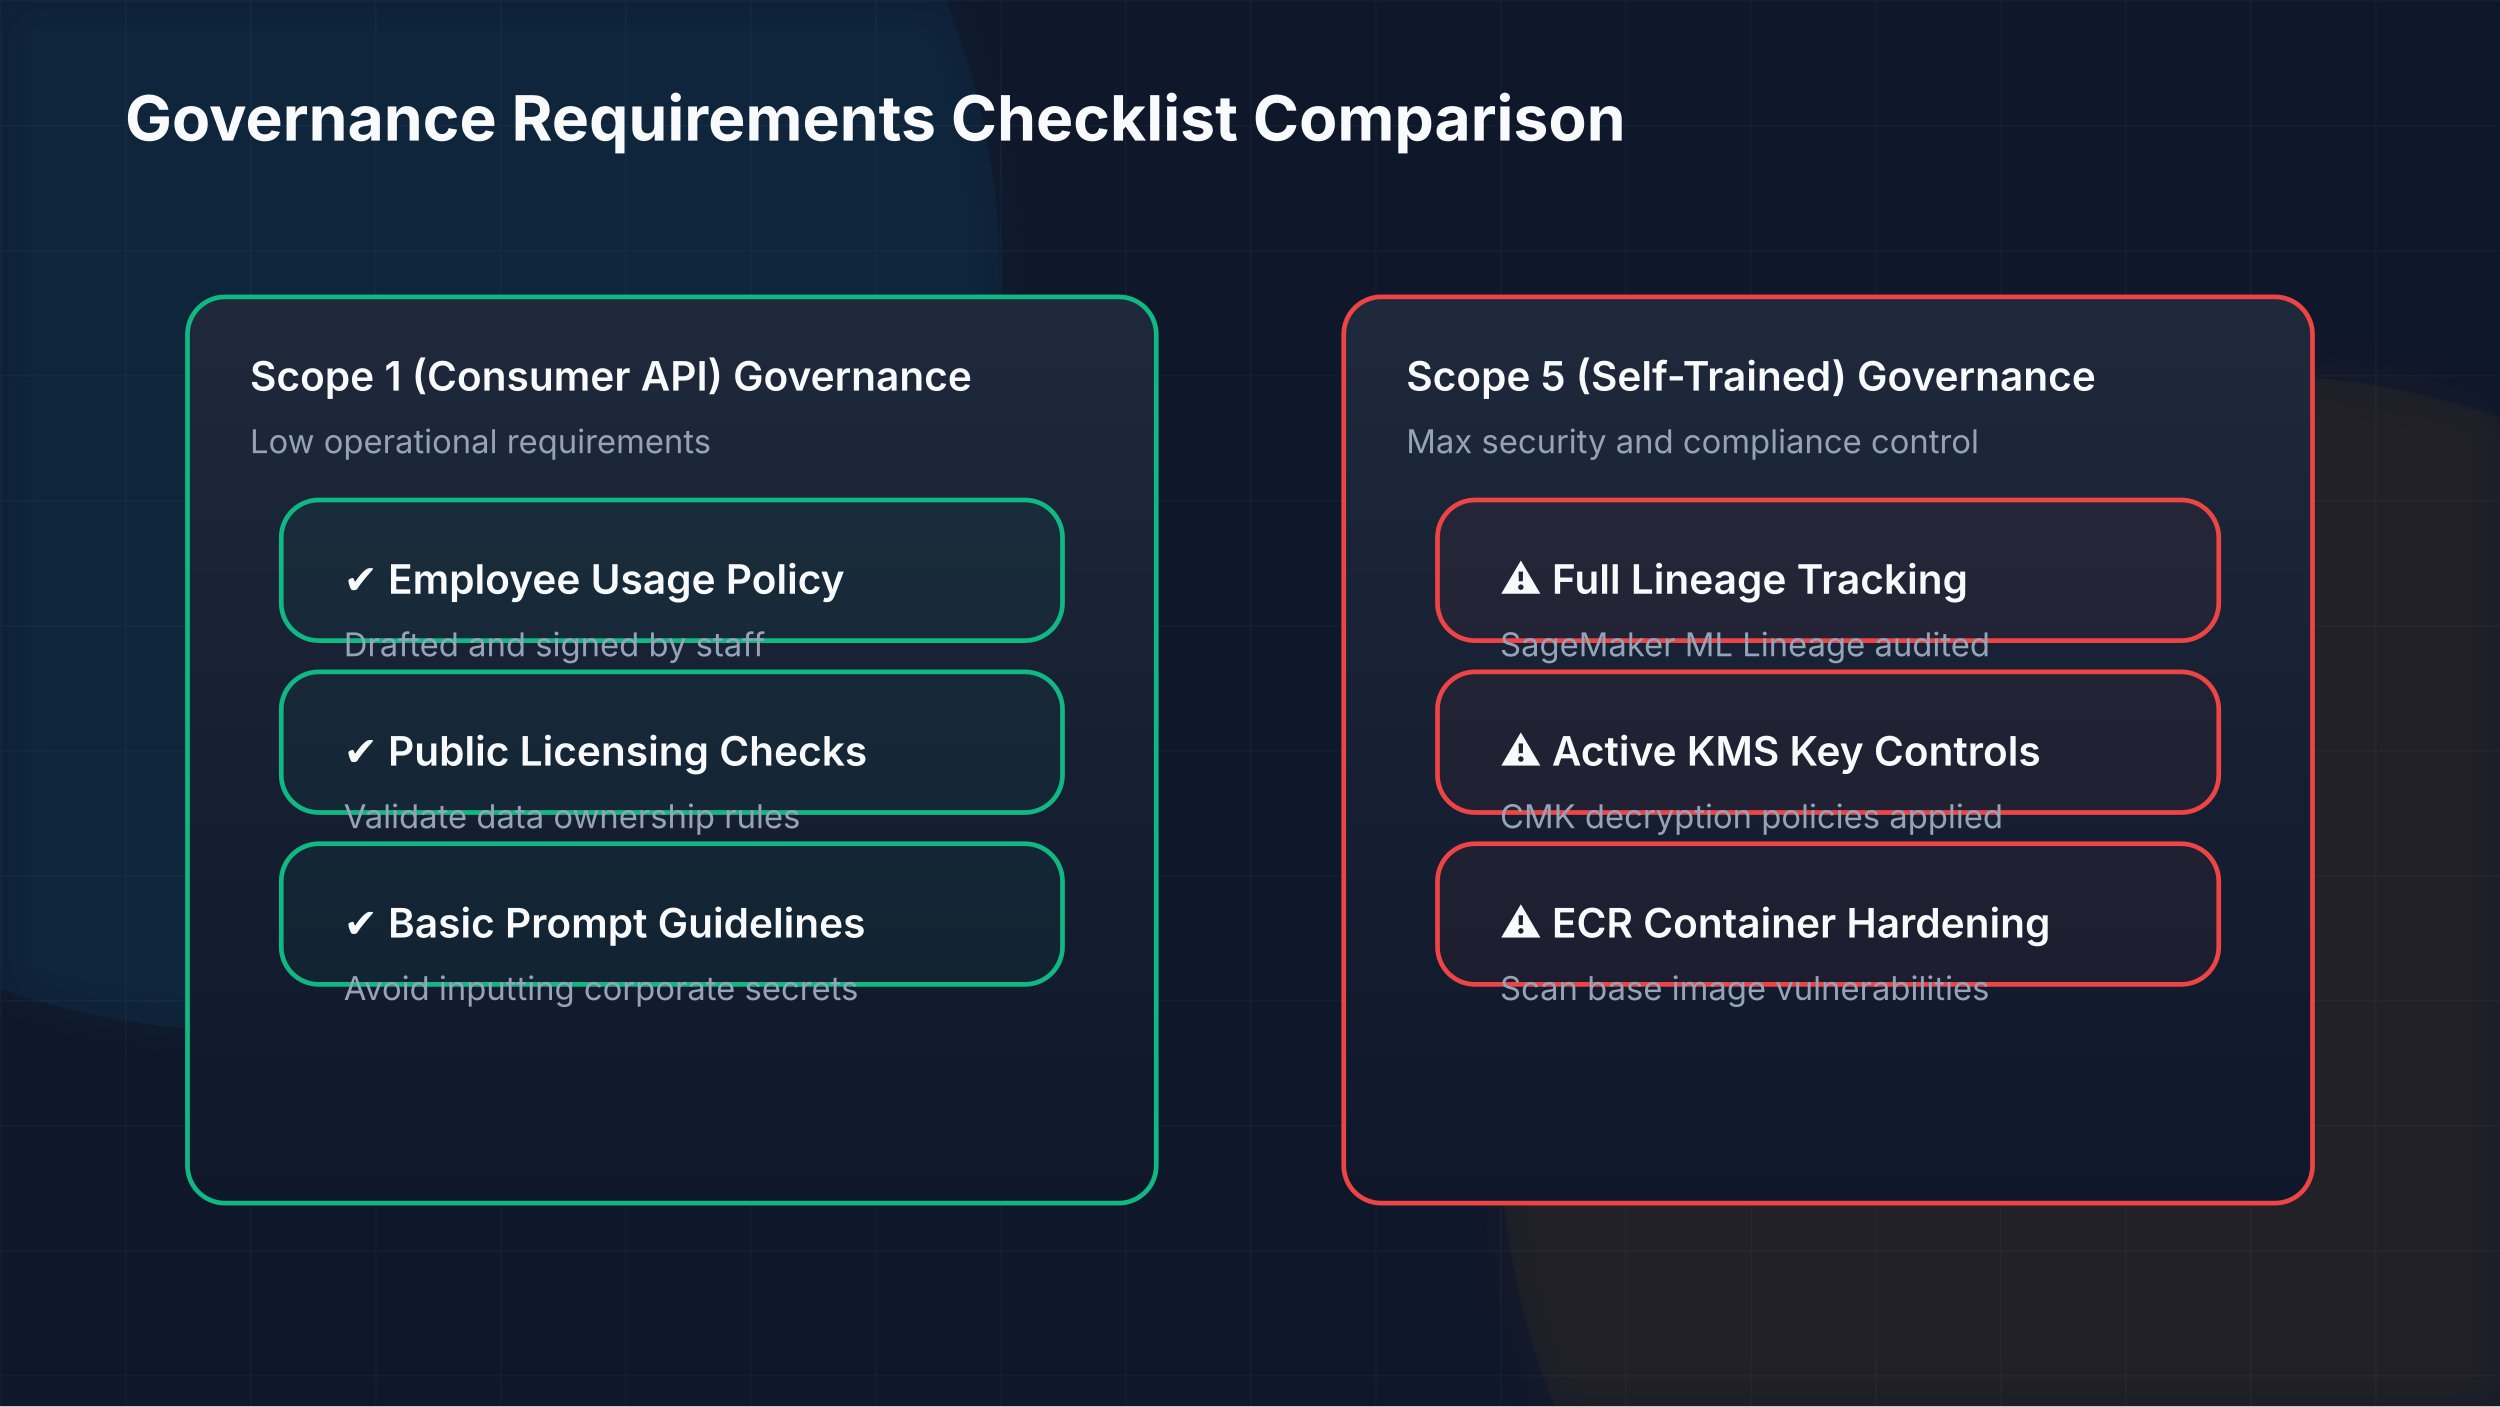
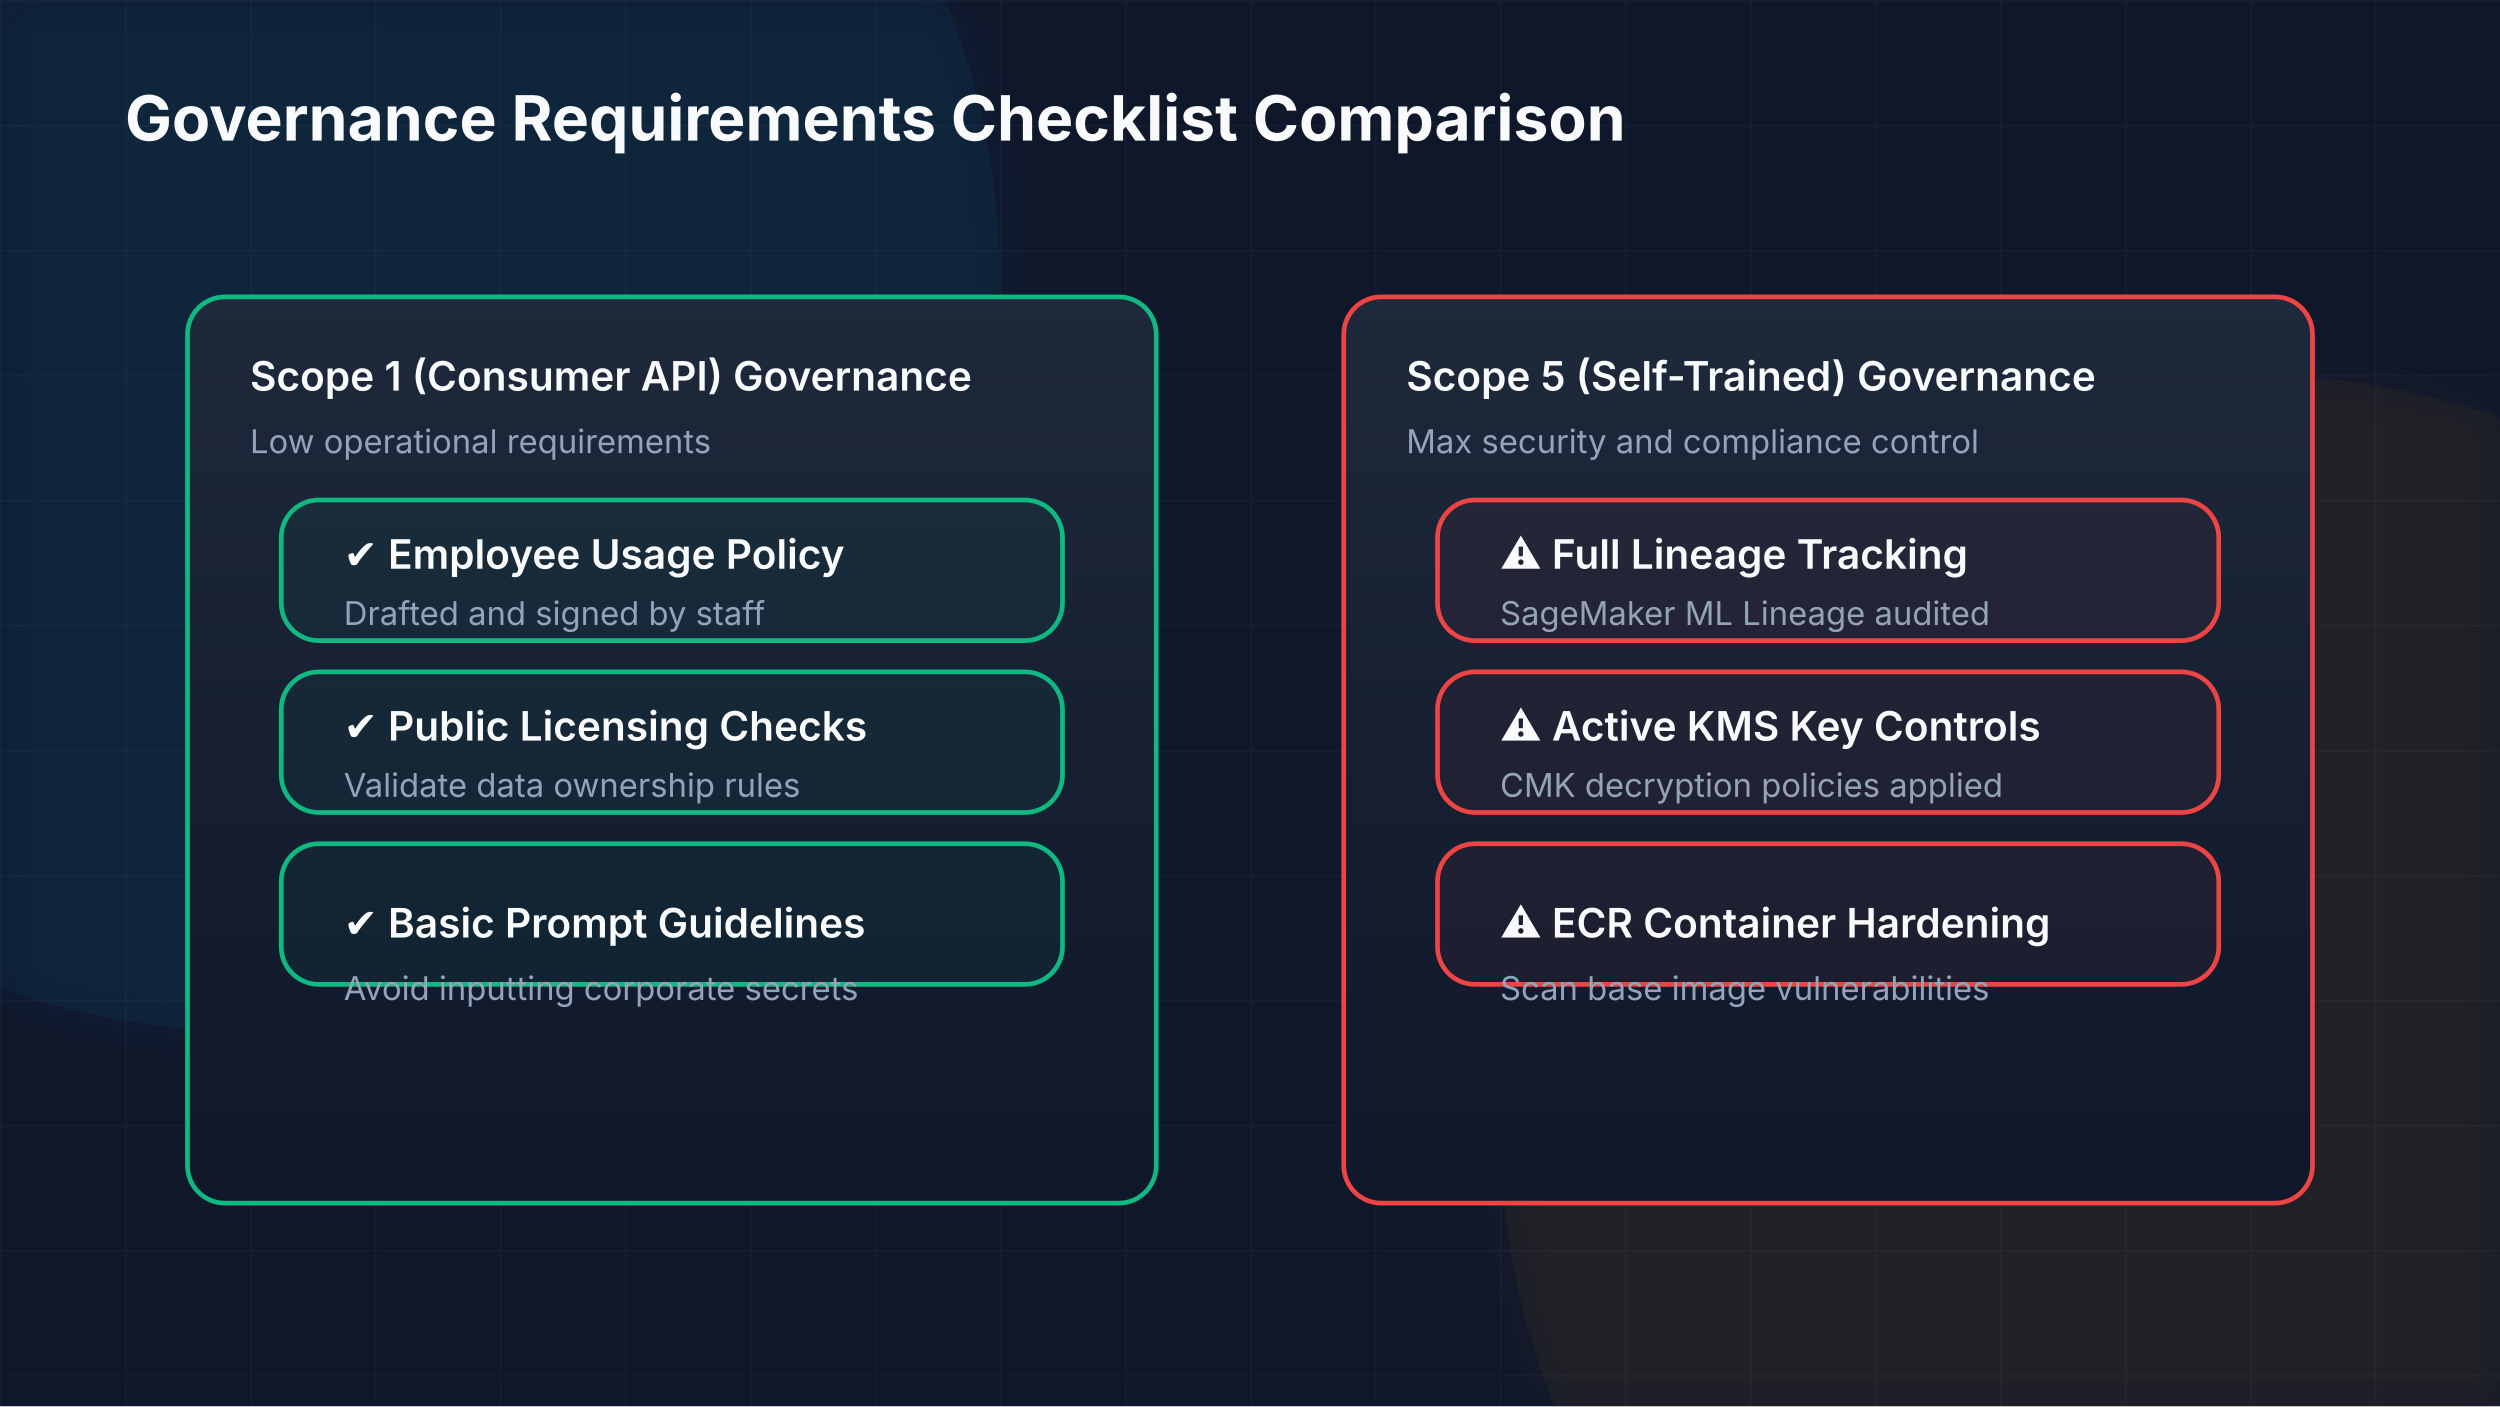
<svg xmlns="http://www.w3.org/2000/svg" viewBox="0 0 800 450" width="100%" height="100%">
  <defs>
    <linearGradient id="aws-orange" x1="0%" y1="0%" x2="100%" y2="100%">
      <stop offset="0%" stop-color="#FF9900" />
      <stop offset="100%" stop-color="#FFC400" />
    </linearGradient>
    <linearGradient id="cloud-blue" x1="0%" y1="0%" x2="100%" y2="100%">
      <stop offset="0%" stop-color="#00A3E0" />
      <stop offset="100%" stop-color="#1D70B8" />
    </linearGradient>
    <linearGradient id="success-green" x1="0%" y1="0%" x2="100%" y2="100%">
      <stop offset="0%" stop-color="#10B981" />
      <stop offset="100%" stop-color="#059669" />
    </linearGradient>
    <linearGradient id="alert-red" x1="0%" y1="0%" x2="100%" y2="100%">
      <stop offset="0%" stop-color="#EF4444" />
      <stop offset="100%" stop-color="#DC2626" />
    </linearGradient>
    <linearGradient id="warning-gold" x1="0%" y1="0%" x2="100%" y2="100%">
      <stop offset="0%" stop-color="#F59E0B" />
      <stop offset="100%" stop-color="#D97706" />
    </linearGradient>
    <linearGradient id="dark-card" x1="0%" y1="0%" x2="0%" y2="100%">
      <stop offset="0%" stop-color="#1E293B" />
      <stop offset="100%" stop-color="#0F172A" />
    </linearGradient>
    <linearGradient id="purple-glow" x1="0%" y1="0%" x2="100%" y2="100%">
      <stop offset="0%" stop-color="#8B5CF6" />
      <stop offset="100%" stop-color="#6D28D9" />
    </linearGradient>
    <filter id="glow-orange" x="-20%" y="-20%" width="140%" height="140%">
      <feGaussianBlur stdDeviation="8" result="blur" />
      <feComposite in="SourceGraphic" in2="blur" operator="over" />
    </filter>
    <filter id="glow-blue" x="-20%" y="-20%" width="140%" height="140%">
      <feGaussianBlur stdDeviation="8" result="blur" />
      <feComposite in="SourceGraphic" in2="blur" operator="over" />
    </filter>
    <pattern id="grid" width="40" height="40" patternUnits="userSpaceOnUse">
      <path d="M 40 0 L 0 0 0 40" fill="none" stroke="rgba(148, 163, 184, 0.05)" stroke-width="1" />
    </pattern>
  </defs>
  <rect width="800" height="450" fill="#0F172A" />
  <rect width="800" height="450" fill="url(#grid)" />
  <circle cx="80" cy="90" r="240" fill="rgba(0, 163, 224, 0.05)" filter="url(#glow-blue)" />
  <circle cx="720" cy="360" r="240" fill="rgba(255, 153, 0, 0.04)" filter="url(#glow-orange)" />
  <text x="40" y="45" font-family="Inter, system-ui, sans-serif" font-size="20" font-weight="700" fill="#F8FAFC">Governance Requirements Checklist Comparison</text>
  <rect x="60" y="95" width="310" height="290" rx="12" fill="url(#dark-card)" stroke="#10B981" stroke-width="1.5" />
  <text x="80" y="125" font-family="Inter, system-ui, sans-serif" font-size="13" font-weight="600" fill="#F8FAFC">Scope 1 (Consumer API) Governance</text>
  <text x="80" y="145" font-family="Inter, system-ui, sans-serif" font-size="10.5" fill="#94A3B8">Low operational requirements</text>
  <rect x="90" y="160" width="250" height="45" rx="12" fill="rgba(16,185,129,0.05)" stroke="#10B981" stroke-width="1.5" />
-   <text x="110" y="190" font-family="Inter, system-ui, sans-serif" font-size="13" font-weight="600" fill="#F8FAFC">✔ Employee Usage Policy</text>
-   <text x="110" y="210" font-family="Inter, system-ui, sans-serif" font-size="10.5" fill="#94A3B8">Drafted and signed by staff</text>
+   <text x="110" y="182.0" font-family="Inter, system-ui, sans-serif" font-size="13" font-weight="600" fill="#F8FAFC">✔ Employee Usage Policy</text>
+   <text x="110" y="200.0" font-family="Inter, system-ui, sans-serif" font-size="10.5" fill="#94A3B8">Drafted and signed by staff</text>
  <rect x="90" y="215" width="250" height="45" rx="12" fill="rgba(16,185,129,0.05)" stroke="#10B981" stroke-width="1.5" />
-   <text x="110" y="245" font-family="Inter, system-ui, sans-serif" font-size="13" font-weight="600" fill="#F8FAFC">✔ Public Licensing Checks</text>
-   <text x="110" y="265" font-family="Inter, system-ui, sans-serif" font-size="10.5" fill="#94A3B8">Validate data ownership rules</text>
+   <text x="110" y="237.0" font-family="Inter, system-ui, sans-serif" font-size="13" font-weight="600" fill="#F8FAFC">✔ Public Licensing Checks</text>
+   <text x="110" y="255.0" font-family="Inter, system-ui, sans-serif" font-size="10.5" fill="#94A3B8">Validate data ownership rules</text>
  <rect x="90" y="270" width="250" height="45" rx="12" fill="rgba(16,185,129,0.05)" stroke="#10B981" stroke-width="1.5" />
  <text x="110" y="300" font-family="Inter, system-ui, sans-serif" font-size="13" font-weight="600" fill="#F8FAFC">✔ Basic Prompt Guidelines</text>
  <text x="110" y="320" font-family="Inter, system-ui, sans-serif" font-size="10.5" fill="#94A3B8">Avoid inputting corporate secrets</text>
  <rect x="430" y="95" width="310" height="290" rx="12" fill="url(#dark-card)" stroke="#EF4444" stroke-width="1.5" />
  <text x="450" y="125" font-family="Inter, system-ui, sans-serif" font-size="13" font-weight="600" fill="#F8FAFC">Scope 5 (Self-Trained) Governance</text>
  <text x="450" y="145" font-family="Inter, system-ui, sans-serif" font-size="10.5" fill="#94A3B8">Max security and compliance control</text>
  <rect x="460" y="160" width="250" height="45" rx="12" fill="rgba(239,68,68,0.05)" stroke="#EF4444" stroke-width="1.5" />
-   <text x="480" y="190" font-family="Inter, system-ui, sans-serif" font-size="13" font-weight="600" fill="#F8FAFC">⚠ Full Lineage Tracking</text>
-   <text x="480" y="210" font-family="Inter, system-ui, sans-serif" font-size="10.5" fill="#94A3B8">SageMaker ML Lineage audited</text>
+   <text x="480" y="182.0" font-family="Inter, system-ui, sans-serif" font-size="13" font-weight="600" fill="#F8FAFC">⚠ Full Lineage Tracking</text>
+   <text x="480" y="200.0" font-family="Inter, system-ui, sans-serif" font-size="10.5" fill="#94A3B8">SageMaker ML Lineage audited</text>
  <rect x="460" y="215" width="250" height="45" rx="12" fill="rgba(239,68,68,0.05)" stroke="#EF4444" stroke-width="1.5" />
-   <text x="480" y="245" font-family="Inter, system-ui, sans-serif" font-size="13" font-weight="600" fill="#F8FAFC">⚠ Active KMS Key Controls</text>
-   <text x="480" y="265" font-family="Inter, system-ui, sans-serif" font-size="10.5" fill="#94A3B8">CMK decryption policies applied</text>
+   <text x="480" y="237.0" font-family="Inter, system-ui, sans-serif" font-size="13" font-weight="600" fill="#F8FAFC">⚠ Active KMS Key Controls</text>
+   <text x="480" y="255.0" font-family="Inter, system-ui, sans-serif" font-size="10.5" fill="#94A3B8">CMK decryption policies applied</text>
  <rect x="460" y="270" width="250" height="45" rx="12" fill="rgba(239,68,68,0.05)" stroke="#EF4444" stroke-width="1.5" />
  <text x="480" y="300" font-family="Inter, system-ui, sans-serif" font-size="13" font-weight="600" fill="#F8FAFC">⚠ ECR Container Hardening</text>
  <text x="480" y="320" font-family="Inter, system-ui, sans-serif" font-size="10.5" fill="#94A3B8">Scan base image vulnerabilities</text>
</svg>
